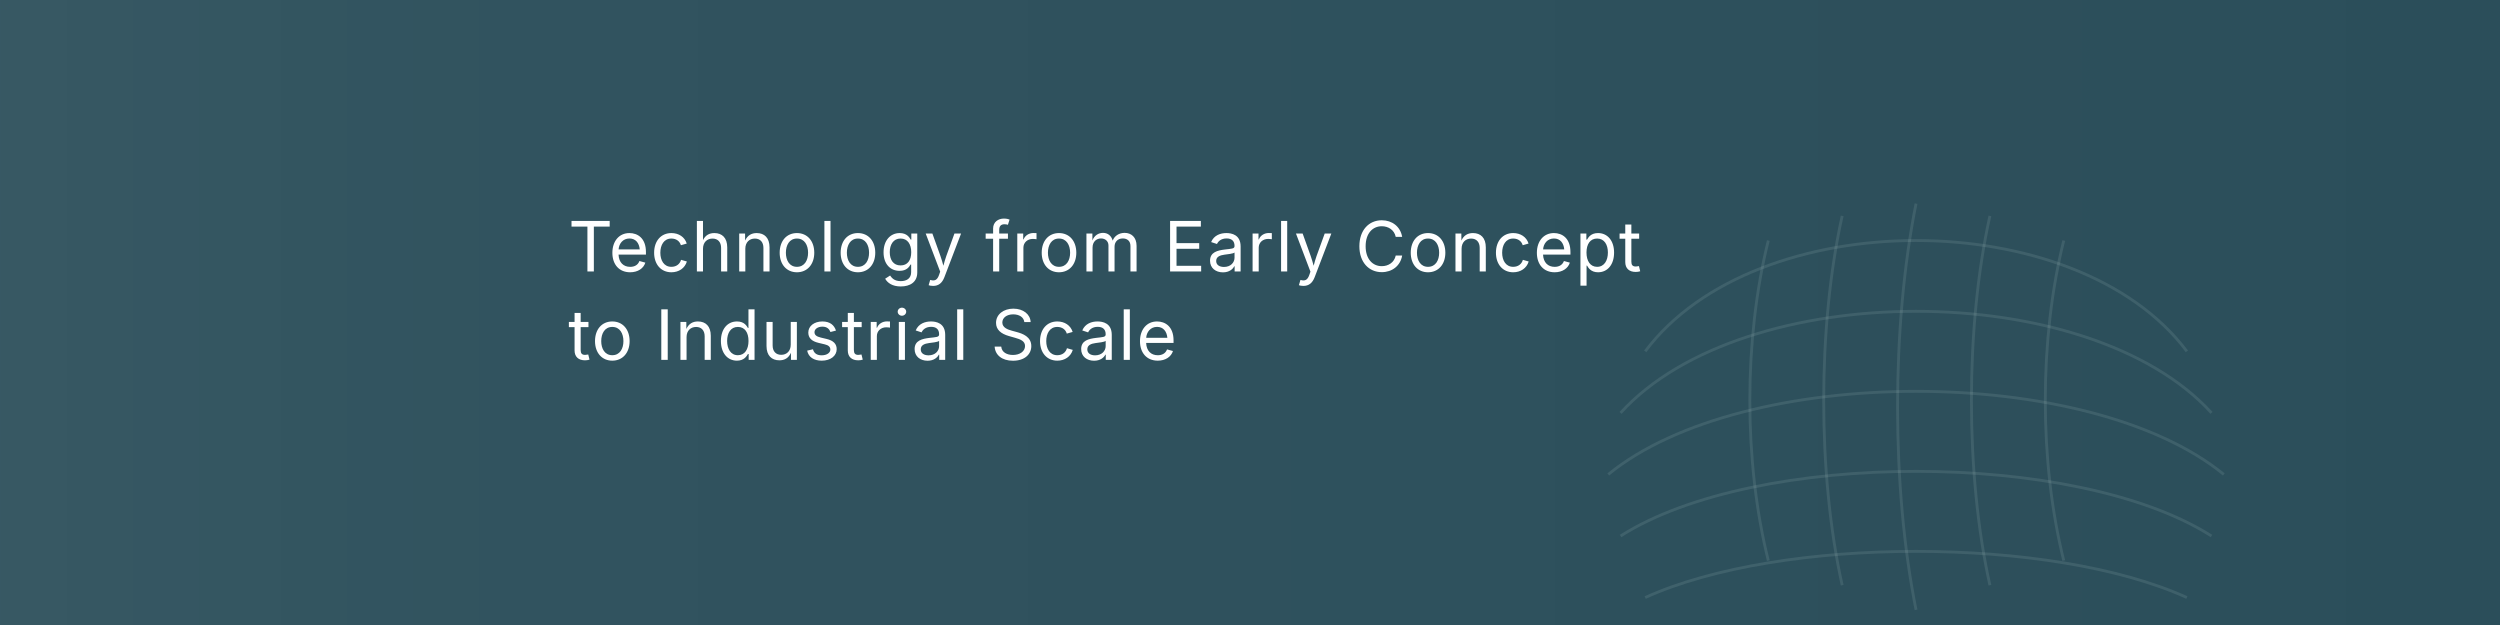
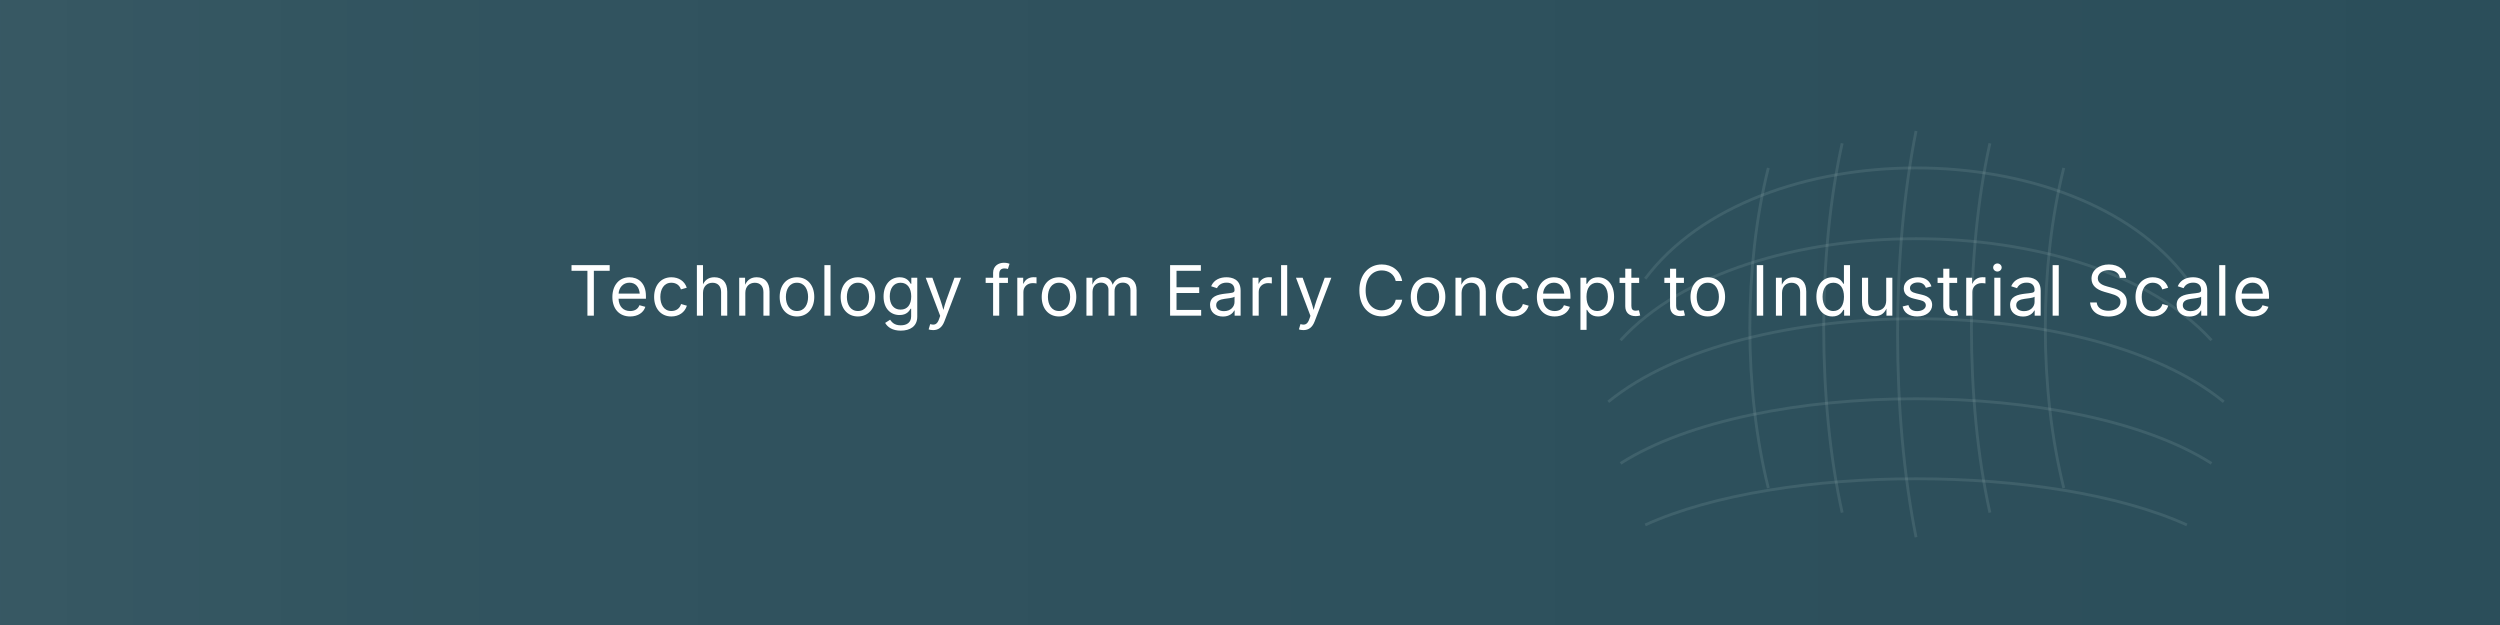
<svg xmlns="http://www.w3.org/2000/svg" width="1584" height="396" viewBox="0 0 1584 396" overflow="visible" style="overflow:visible">
  <defs>
    <linearGradient id="heroFade" x1="0" y1="0" x2="1" y2="0">
      <stop offset="0%" stop-color="white" stop-opacity="0.24" />
      <stop offset="20%" stop-color="white" stop-opacity="0.12" />
      <stop offset="100%" stop-color="white" stop-opacity="0" />
    </linearGradient>
    <linearGradient id="cadStroke" x1="0" y1="0" x2="1" y2="0">
      <stop offset="0" stop-color="#B8D4D0" stop-opacity="1" />
      <stop offset="1" stop-color="#B8D4D0" stop-opacity="0.4" />
    </linearGradient>
  </defs>
  <rect width="1584" height="396" fill="#2B4E5A" />
  <rect width="1584" height="396" fill="url(#heroFade)" opacity="0.24" />
-   <g transform="translate(980, 12) scale(0.78)" overflow="visible" style="overflow:visible" clip-path="none">
+   <g transform="translate(980, -34) scale(0.78)" overflow="visible" style="overflow:visible" clip-path="none">
    <path d="M80 270 C170 150, 430 150, 520 270" fill="none" stroke="url(#cadStroke)" stroke-width="1.8" stroke-opacity="0.32" vector-effect="non-scaling-stroke" />
    <path d="M60 320 C160 210, 440 210, 540 320" fill="none" stroke="url(#cadStroke)" stroke-width="1.8" stroke-opacity="0.32" vector-effect="non-scaling-stroke" />
    <path d="M50 370 C160 280, 440 280, 550 370" fill="none" stroke="url(#cadStroke)" stroke-width="1.8" stroke-opacity="0.32" vector-effect="non-scaling-stroke" />
    <path d="M60 420 C170 350, 430 350, 540 420" fill="none" stroke="url(#cadStroke)" stroke-width="1.8" stroke-opacity="0.32" vector-effect="non-scaling-stroke" />
    <path d="M80 470 C190 420, 410 420, 520 470" fill="none" stroke="url(#cadStroke)" stroke-width="1.8" stroke-opacity="0.32" vector-effect="non-scaling-stroke" />
    <path d="M180 180 C160 260, 160 360, 180 440" fill="none" stroke="url(#cadStroke)" stroke-width="1.8" stroke-opacity="0.32" vector-effect="non-scaling-stroke" />
    <path d="M240 160 C220 250, 220 370, 240 460" fill="none" stroke="url(#cadStroke)" stroke-width="1.8" stroke-opacity="0.32" vector-effect="non-scaling-stroke" />
    <path d="M300 150 C280 250, 280 380, 300 480" fill="none" stroke="url(#cadStroke)" stroke-width="1.8" stroke-opacity="0.32" vector-effect="non-scaling-stroke" />
    <path d="M360 160 C340 250, 340 370, 360 460" fill="none" stroke="url(#cadStroke)" stroke-width="1.8" stroke-opacity="0.32" vector-effect="non-scaling-stroke" />
    <path d="M420 180 C400 260, 400 360, 420 440" fill="none" stroke="url(#cadStroke)" stroke-width="1.8" stroke-opacity="0.32" vector-effect="non-scaling-stroke" />
  </g>
  <g font-family="Public Sans, system-ui, -apple-system, BlinkMacSystemFont, sans-serif" font-weight="400" font-size="44" fill="#FFFFFF" letter-spacing="0.8">
-     <text x="360" y="172">Technology from Early Concept</text>
-     <text x="360" y="228">to Industrial Scale</text>
+     <text x="360" y="200">Technology from Early Concept to Industrial Scale</text>
  </g>
</svg>
